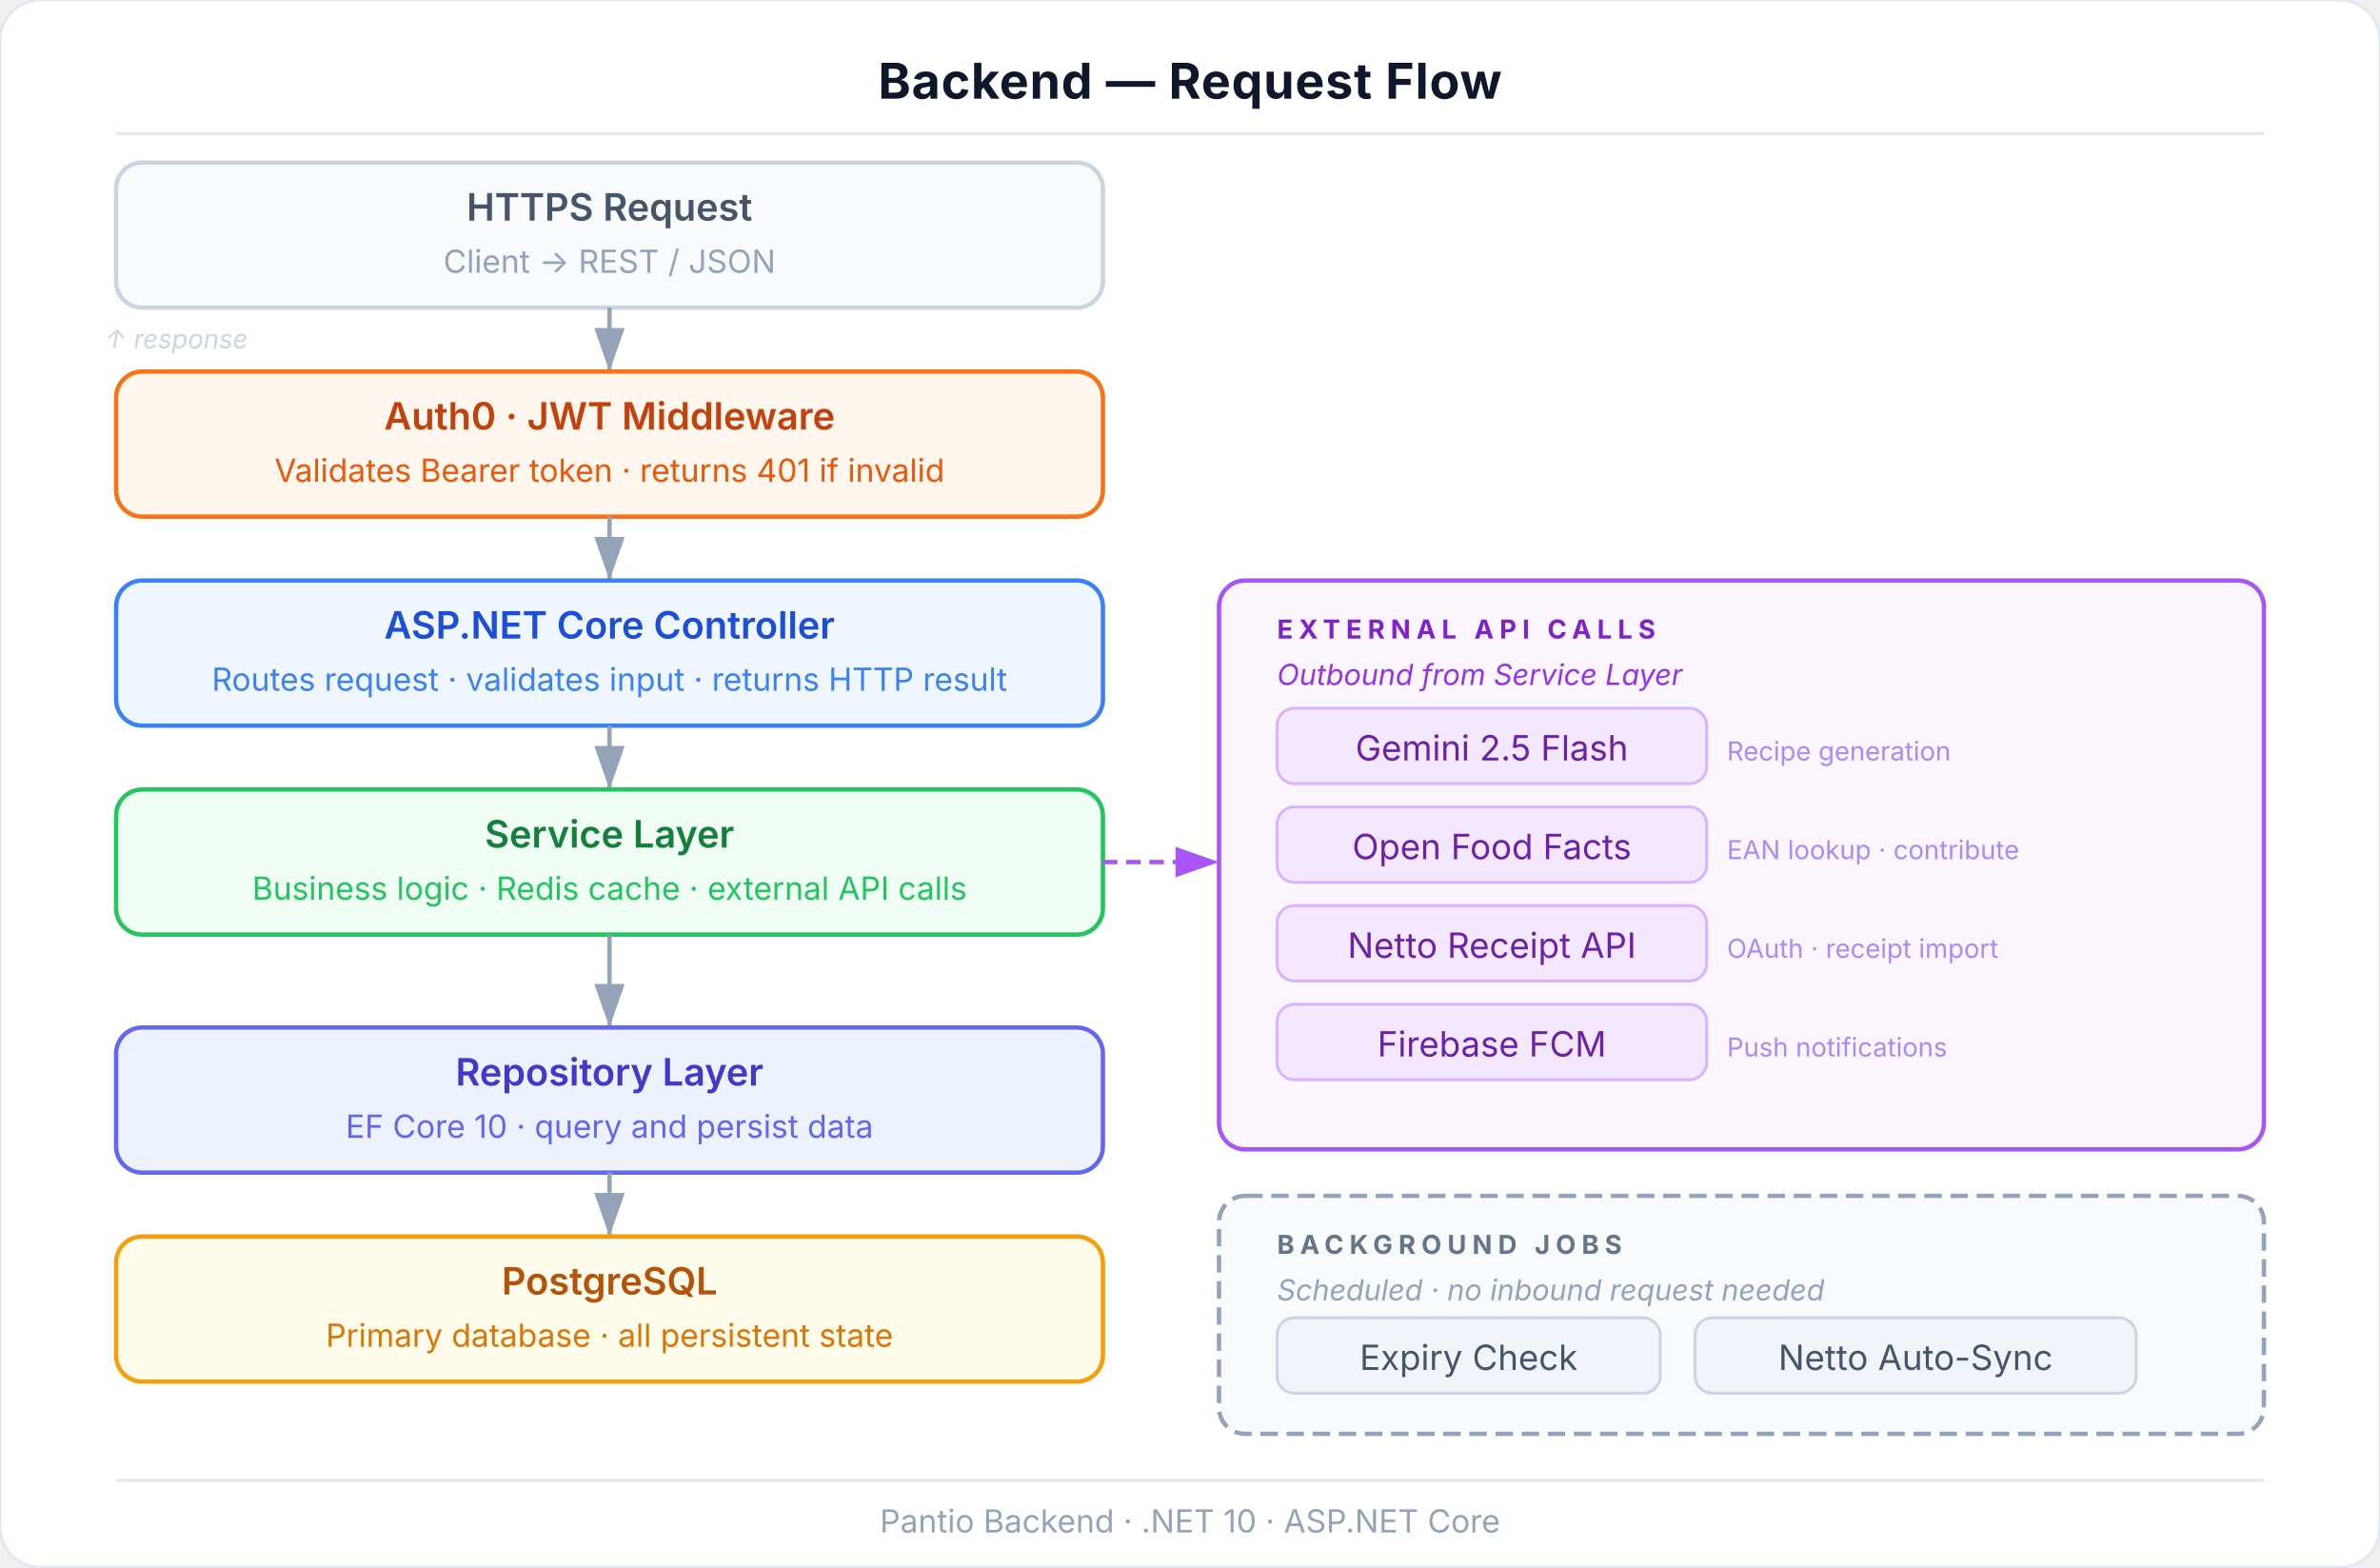
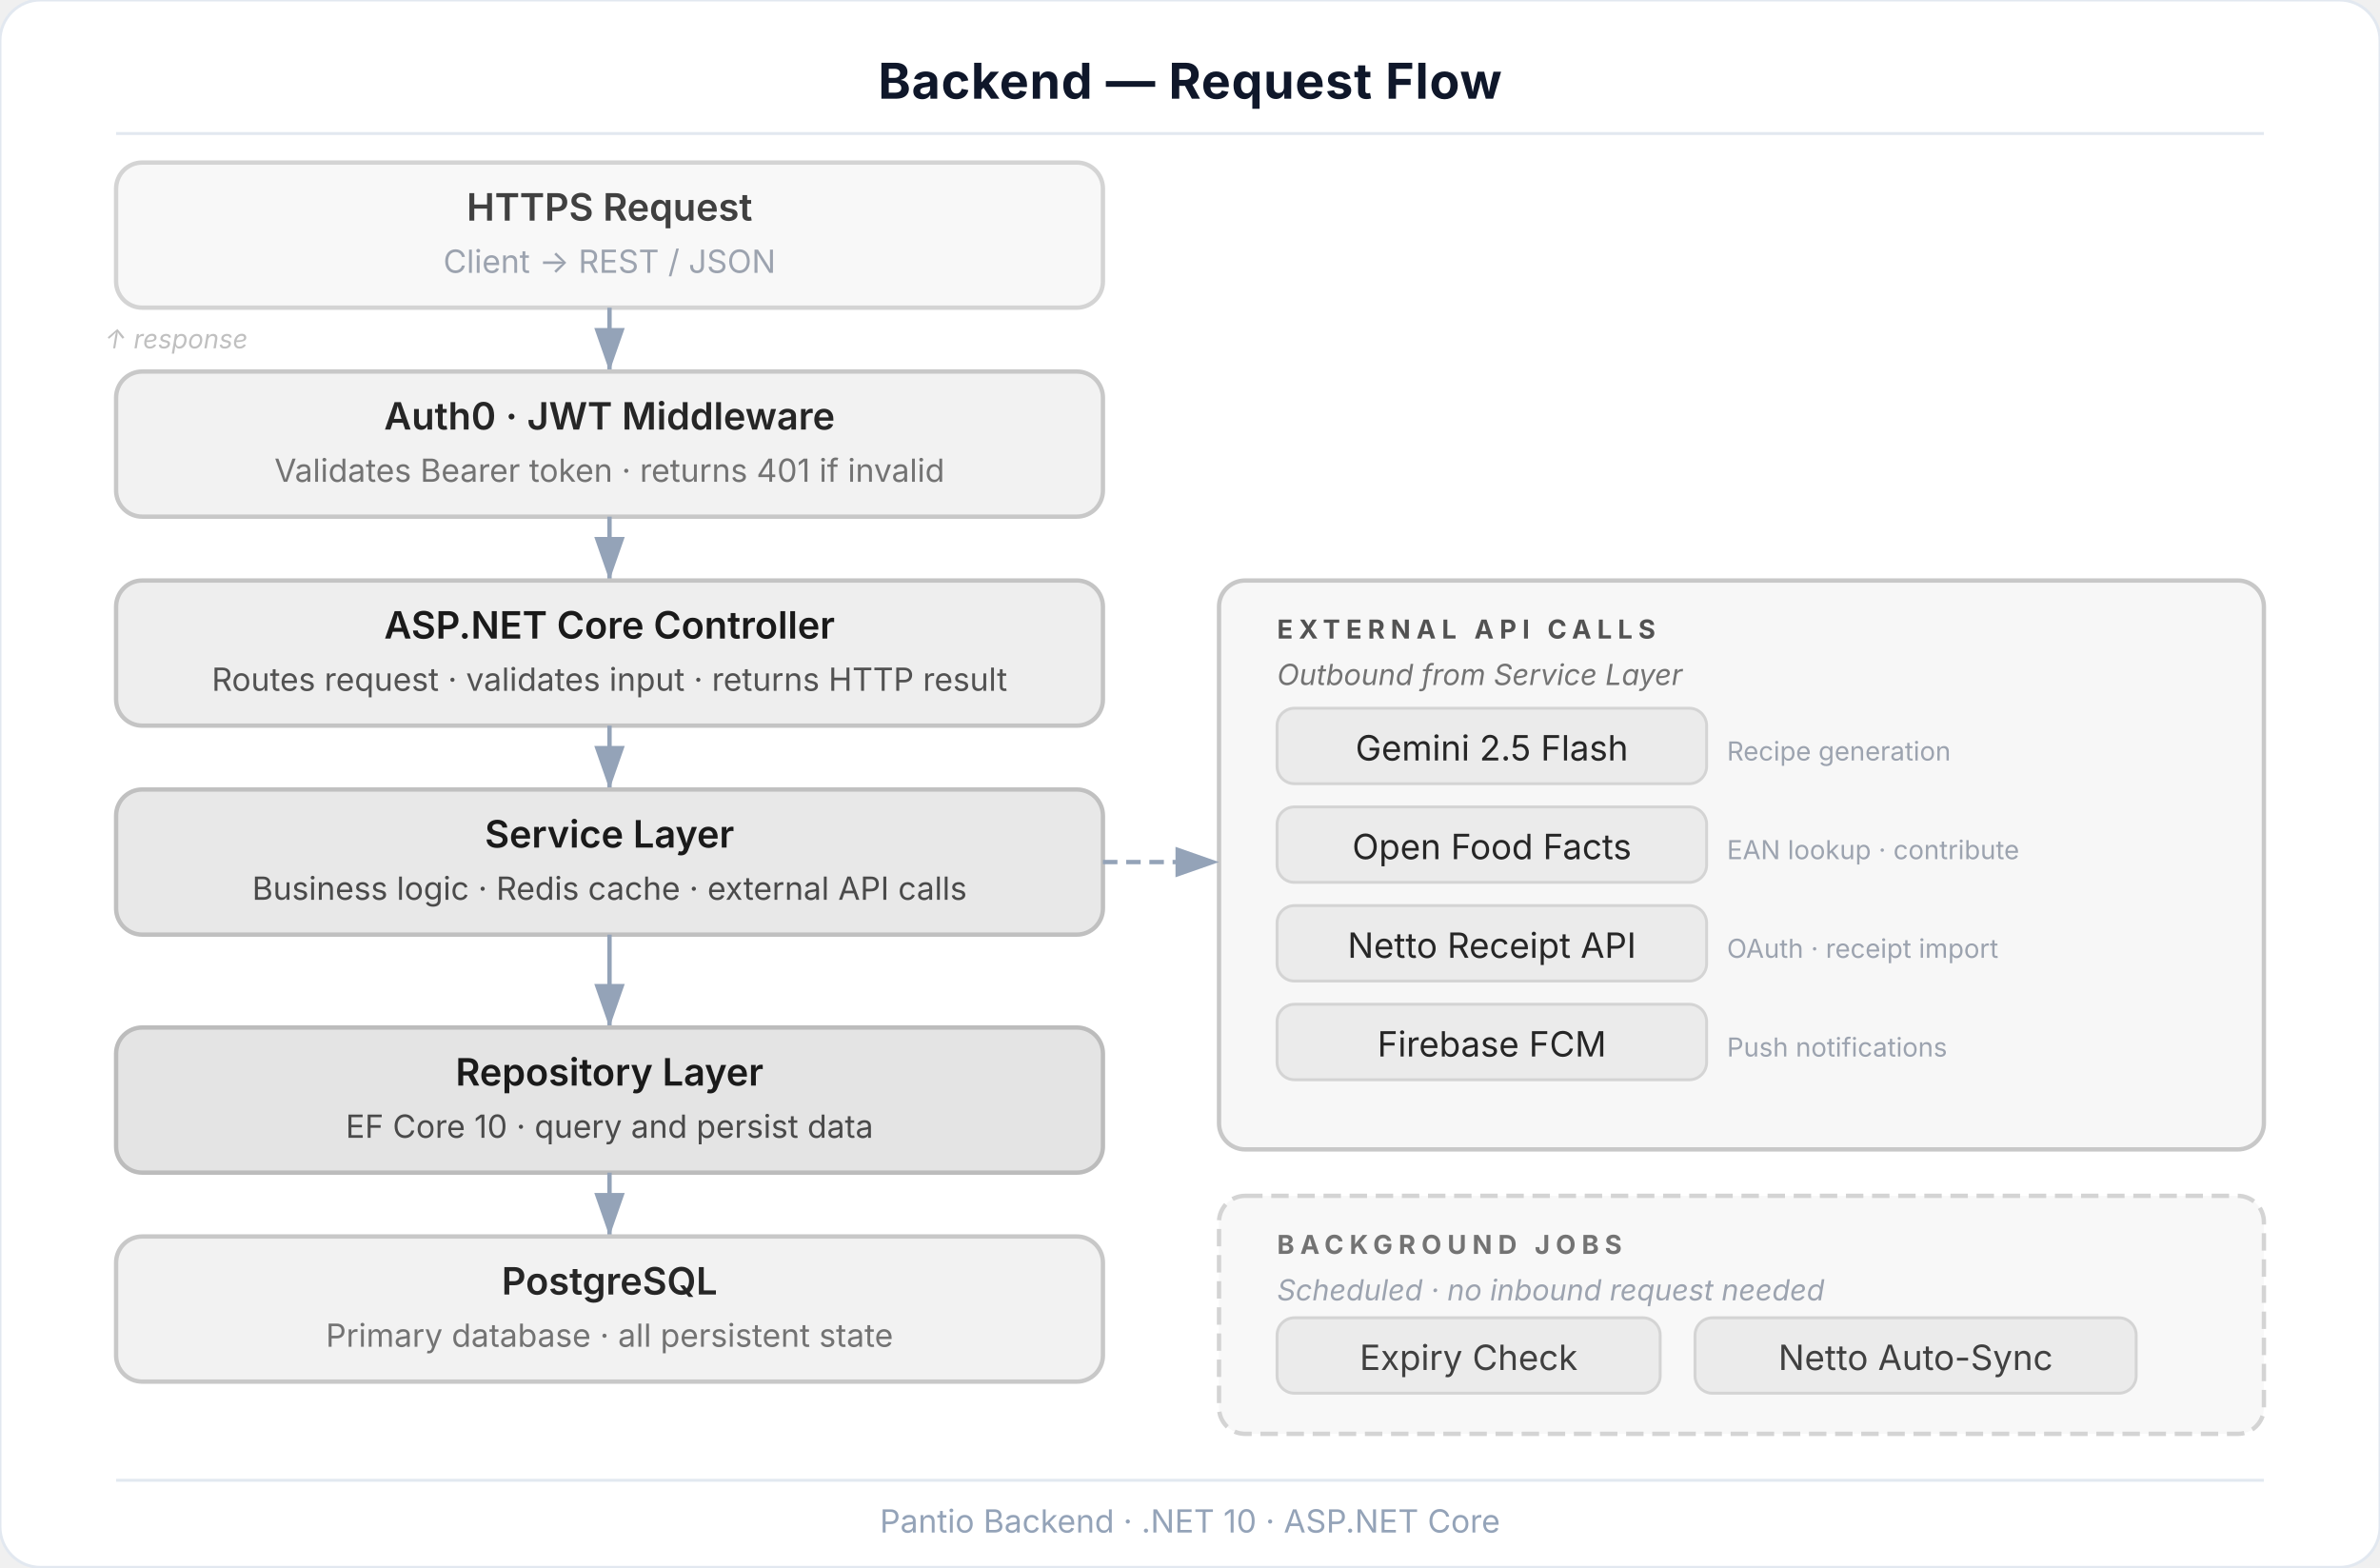
<svg xmlns="http://www.w3.org/2000/svg" viewBox="0 0 820 540" width="820" height="540" font-family="ui-sans-serif, system-ui, -apple-system, BlinkMacSystemFont, sans-serif">
  <defs>
    <marker id="arr" markerWidth="10" markerHeight="7" refX="10" refY="3.5" orient="auto">
      <polygon points="0 0, 10 3.5, 0 7" fill="#94a3b8" />
    </marker>
    <marker id="arr-p" markerWidth="10" markerHeight="7" refX="10" refY="3.5" orient="auto">
-       <polygon points="0 0, 10 3.5, 0 7" fill="#a855f7" />
+       <polygon points="0 0, 10 3.5, 0 7" fill="#94a3b8" />
    </marker>
  </defs>
  <rect width="820" height="540" rx="14" fill="#ffffff" stroke="#e2e8f0" stroke-width="1" />
  <text x="410" y="34" text-anchor="middle" font-size="17" font-weight="700" fill="#0f172a" letter-spacing="0.3">Backend — Request Flow</text>
  <line x1="40" y1="46" x2="780" y2="46" stroke="#e2e8f0" stroke-width="1" />
-   <text x="36" y="120" font-size="9" fill="#cbd5e1" font-style="italic">↑ response</text>
-   <rect x="40" y="56" width="340" height="50" rx="9" fill="#f8fafc" stroke="#cbd5e1" stroke-width="1.5" />
-   <text x="210" y="76" text-anchor="middle" font-size="13" font-weight="600" fill="#475569">HTTPS Request</text>
-   <text x="210" y="94" text-anchor="middle" font-size="11" fill="#94a3b8">Client → REST / JSON</text>
+   <text x="36" y="120" font-size="9" fill="#c0c0c0" font-style="italic">↑ response</text>
+   <rect x="40" y="56" width="340" height="50" rx="9" fill="#f8f8f8" stroke="#d4d4d4" stroke-width="1.5" />
+   <text x="210" y="76" text-anchor="middle" font-size="13" font-weight="600" fill="#404040">HTTPS Request</text>
+   <text x="210" y="94" text-anchor="middle" font-size="11" fill="#9ca3af">Client → REST / JSON</text>
  <line x1="210" y1="106" x2="210" y2="128" stroke="#94a3b8" stroke-width="1.5" marker-end="url(#arr)" />
-   <rect x="40" y="128" width="340" height="50" rx="9" fill="#fff7ed" stroke="#f97316" stroke-width="1.5" />
-   <text x="210" y="148" text-anchor="middle" font-size="13" font-weight="600" fill="#c2410c">Auth0 · JWT Middleware</text>
-   <text x="210" y="166" text-anchor="middle" font-size="11" fill="#ea580c">Validates Bearer token · returns 401 if invalid</text>
+   <rect x="40" y="128" width="340" height="50" rx="9" fill="#f2f2f2" stroke="#c8c8c8" stroke-width="1.5" />
+   <text x="210" y="148" text-anchor="middle" font-size="13" font-weight="600" fill="#262626">Auth0 · JWT Middleware</text>
+   <text x="210" y="166" text-anchor="middle" font-size="11" fill="#737373">Validates Bearer token · returns 401 if invalid</text>
  <line x1="210" y1="178" x2="210" y2="200" stroke="#94a3b8" stroke-width="1.5" marker-end="url(#arr)" />
-   <rect x="40" y="200" width="340" height="50" rx="9" fill="#eff6ff" stroke="#3b82f6" stroke-width="1.5" />
-   <text x="210" y="220" text-anchor="middle" font-size="13" font-weight="600" fill="#1d4ed8">ASP.NET Core Controller</text>
-   <text x="210" y="238" text-anchor="middle" font-size="11" fill="#3b82f6">Routes request · validates input · returns HTTP result</text>
+   <rect x="40" y="200" width="340" height="50" rx="9" fill="#eeeeee" stroke="#c4c4c4" stroke-width="1.5" />
+   <text x="210" y="220" text-anchor="middle" font-size="13" font-weight="600" fill="#1a1a1a">ASP.NET Core Controller</text>
+   <text x="210" y="238" text-anchor="middle" font-size="11" fill="#525252">Routes request · validates input · returns HTTP result</text>
  <line x1="210" y1="250" x2="210" y2="272" stroke="#94a3b8" stroke-width="1.5" marker-end="url(#arr)" />
-   <rect x="40" y="272" width="340" height="50" rx="9" fill="#f0fdf4" stroke="#22c55e" stroke-width="1.5" />
-   <text x="210" y="292" text-anchor="middle" font-size="13" font-weight="600" fill="#15803d">Service Layer</text>
-   <text x="210" y="310" text-anchor="middle" font-size="11" fill="#22c55e">Business logic · Redis cache · external API calls</text>
+   <rect x="40" y="272" width="340" height="50" rx="9" fill="#e8e8e8" stroke="#c0c0c0" stroke-width="1.5" />
+   <text x="210" y="292" text-anchor="middle" font-size="13" font-weight="600" fill="#1a1a1a">Service Layer</text>
+   <text x="210" y="310" text-anchor="middle" font-size="11" fill="#4a4a4a">Business logic · Redis cache · external API calls</text>
  <line x1="210" y1="322" x2="210" y2="354" stroke="#94a3b8" stroke-width="1.5" marker-end="url(#arr)" />
-   <rect x="40" y="354" width="340" height="50" rx="9" fill="#eef2ff" stroke="#6366f1" stroke-width="1.5" />
-   <text x="210" y="374" text-anchor="middle" font-size="13" font-weight="600" fill="#4338ca">Repository Layer</text>
-   <text x="210" y="392" text-anchor="middle" font-size="11" fill="#6366f1">EF Core 10 · query and persist data</text>
+   <rect x="40" y="354" width="340" height="50" rx="9" fill="#e4e4e4" stroke="#bcbcbc" stroke-width="1.5" />
+   <text x="210" y="374" text-anchor="middle" font-size="13" font-weight="600" fill="#1a1a1a">Repository Layer</text>
+   <text x="210" y="392" text-anchor="middle" font-size="11" fill="#4a4a4a">EF Core 10 · query and persist data</text>
  <line x1="210" y1="404" x2="210" y2="426" stroke="#94a3b8" stroke-width="1.5" marker-end="url(#arr)" />
-   <rect x="40" y="426" width="340" height="50" rx="9" fill="#fffbeb" stroke="#f59e0b" stroke-width="1.5" />
-   <text x="210" y="446" text-anchor="middle" font-size="13" font-weight="600" fill="#b45309">PostgreSQL</text>
-   <text x="210" y="464" text-anchor="middle" font-size="11" fill="#d97706">Primary database · all persistent state</text>
-   <rect x="420" y="200" width="360" height="196" rx="9" fill="#faf5ff" stroke="#a855f7" stroke-width="1.5" />
-   <text x="440" y="220" font-size="9" font-weight="700" fill="#7e22ce" letter-spacing="2">EXTERNAL API CALLS</text>
-   <text x="440" y="236" font-size="10" fill="#9333ea" font-style="italic">Outbound from Service Layer</text>
-   <rect x="440" y="244" width="148" height="26" rx="6" fill="#f3e8ff" stroke="#d8b4fe" stroke-width="1" />
-   <text x="514" y="262" text-anchor="middle" font-size="12" fill="#6b21a8">Gemini 2.5 Flash</text>
-   <text x="595" y="262" font-size="9" fill="#a78bfa">Recipe generation</text>
-   <rect x="440" y="278" width="148" height="26" rx="6" fill="#f3e8ff" stroke="#d8b4fe" stroke-width="1" />
-   <text x="514" y="296" text-anchor="middle" font-size="12" fill="#6b21a8">Open Food Facts</text>
-   <text x="595" y="296" font-size="9" fill="#a78bfa">EAN lookup · contribute</text>
-   <rect x="440" y="312" width="148" height="26" rx="6" fill="#f3e8ff" stroke="#d8b4fe" stroke-width="1" />
-   <text x="514" y="330" text-anchor="middle" font-size="12" fill="#6b21a8">Netto Receipt API</text>
-   <text x="595" y="330" font-size="9" fill="#a78bfa">OAuth · receipt import</text>
-   <rect x="440" y="346" width="148" height="26" rx="6" fill="#f3e8ff" stroke="#d8b4fe" stroke-width="1" />
-   <text x="514" y="364" text-anchor="middle" font-size="12" fill="#6b21a8">Firebase FCM</text>
-   <text x="595" y="364" font-size="9" fill="#a78bfa">Push notifications</text>
-   <line x1="380" y1="297" x2="420" y2="297" stroke="#a855f7" stroke-width="1.5" stroke-dasharray="5,3" marker-end="url(#arr-p)" />
-   <rect x="420" y="412" width="360" height="82" rx="9" fill="#f8fafc" stroke="#94a3b8" stroke-width="1.5" stroke-dasharray="6,3" />
-   <text x="440" y="432" font-size="9" font-weight="700" fill="#64748b" letter-spacing="2">BACKGROUND JOBS</text>
-   <text x="440" y="448" font-size="10" fill="#94a3b8" font-style="italic">Scheduled · no inbound request needed</text>
-   <rect x="440" y="454" width="132" height="26" rx="6" fill="#f1f5f9" stroke="#cbd5e1" stroke-width="1" />
-   <text x="506" y="472" text-anchor="middle" font-size="12" fill="#475569">Expiry Check</text>
-   <rect x="584" y="454" width="152" height="26" rx="6" fill="#f1f5f9" stroke="#cbd5e1" stroke-width="1" />
-   <text x="660" y="472" text-anchor="middle" font-size="12" fill="#475569">Netto Auto-Sync</text>
+   <rect x="40" y="426" width="340" height="50" rx="9" fill="#f2f2f2" stroke="#c8c8c8" stroke-width="1.5" />
+   <text x="210" y="446" text-anchor="middle" font-size="13" font-weight="600" fill="#262626">PostgreSQL</text>
+   <text x="210" y="464" text-anchor="middle" font-size="11" fill="#737373">Primary database · all persistent state</text>
+   <rect x="420" y="200" width="360" height="196" rx="9" fill="#f7f7f7" stroke="#c8c8c8" stroke-width="1.5" />
+   <text x="440" y="220" font-size="9" font-weight="700" fill="#525252" letter-spacing="2">EXTERNAL API CALLS</text>
+   <text x="440" y="236" font-size="10" fill="#737373" font-style="italic">Outbound from Service Layer</text>
+   <rect x="440" y="244" width="148" height="26" rx="6" fill="#ebebeb" stroke="#d4d4d4" stroke-width="1" />
+   <text x="514" y="262" text-anchor="middle" font-size="12" fill="#262626">Gemini 2.5 Flash</text>
+   <text x="595" y="262" font-size="9" fill="#9ca3af">Recipe generation</text>
+   <rect x="440" y="278" width="148" height="26" rx="6" fill="#ebebeb" stroke="#d4d4d4" stroke-width="1" />
+   <text x="514" y="296" text-anchor="middle" font-size="12" fill="#262626">Open Food Facts</text>
+   <text x="595" y="296" font-size="9" fill="#9ca3af">EAN lookup · contribute</text>
+   <rect x="440" y="312" width="148" height="26" rx="6" fill="#ebebeb" stroke="#d4d4d4" stroke-width="1" />
+   <text x="514" y="330" text-anchor="middle" font-size="12" fill="#262626">Netto Receipt API</text>
+   <text x="595" y="330" font-size="9" fill="#9ca3af">OAuth · receipt import</text>
+   <rect x="440" y="346" width="148" height="26" rx="6" fill="#ebebeb" stroke="#d4d4d4" stroke-width="1" />
+   <text x="514" y="364" text-anchor="middle" font-size="12" fill="#262626">Firebase FCM</text>
+   <text x="595" y="364" font-size="9" fill="#9ca3af">Push notifications</text>
+   <line x1="380" y1="297" x2="420" y2="297" stroke="#94a3b8" stroke-width="1.5" stroke-dasharray="5,3" marker-end="url(#arr-p)" />
+   <rect x="420" y="412" width="360" height="82" rx="9" fill="#f8f8f8" stroke="#d4d4d4" stroke-width="1.5" stroke-dasharray="6,3" />
+   <text x="440" y="432" font-size="9" font-weight="700" fill="#737373" letter-spacing="2">BACKGROUND JOBS</text>
+   <text x="440" y="448" font-size="10" fill="#9ca3af" font-style="italic">Scheduled · no inbound request needed</text>
+   <rect x="440" y="454" width="132" height="26" rx="6" fill="#ebebeb" stroke="#d4d4d4" stroke-width="1" />
+   <text x="506" y="472" text-anchor="middle" font-size="12" fill="#404040">Expiry Check</text>
+   <rect x="584" y="454" width="152" height="26" rx="6" fill="#ebebeb" stroke="#d4d4d4" stroke-width="1" />
+   <text x="660" y="472" text-anchor="middle" font-size="12" fill="#404040">Netto Auto-Sync</text>
  <line x1="40" y1="510" x2="780" y2="510" stroke="#e2e8f0" stroke-width="1" />
  <text x="410" y="528" text-anchor="middle" font-size="11" fill="#94a3b8">Pantio Backend · .NET 10 · ASP.NET Core</text>
</svg>
